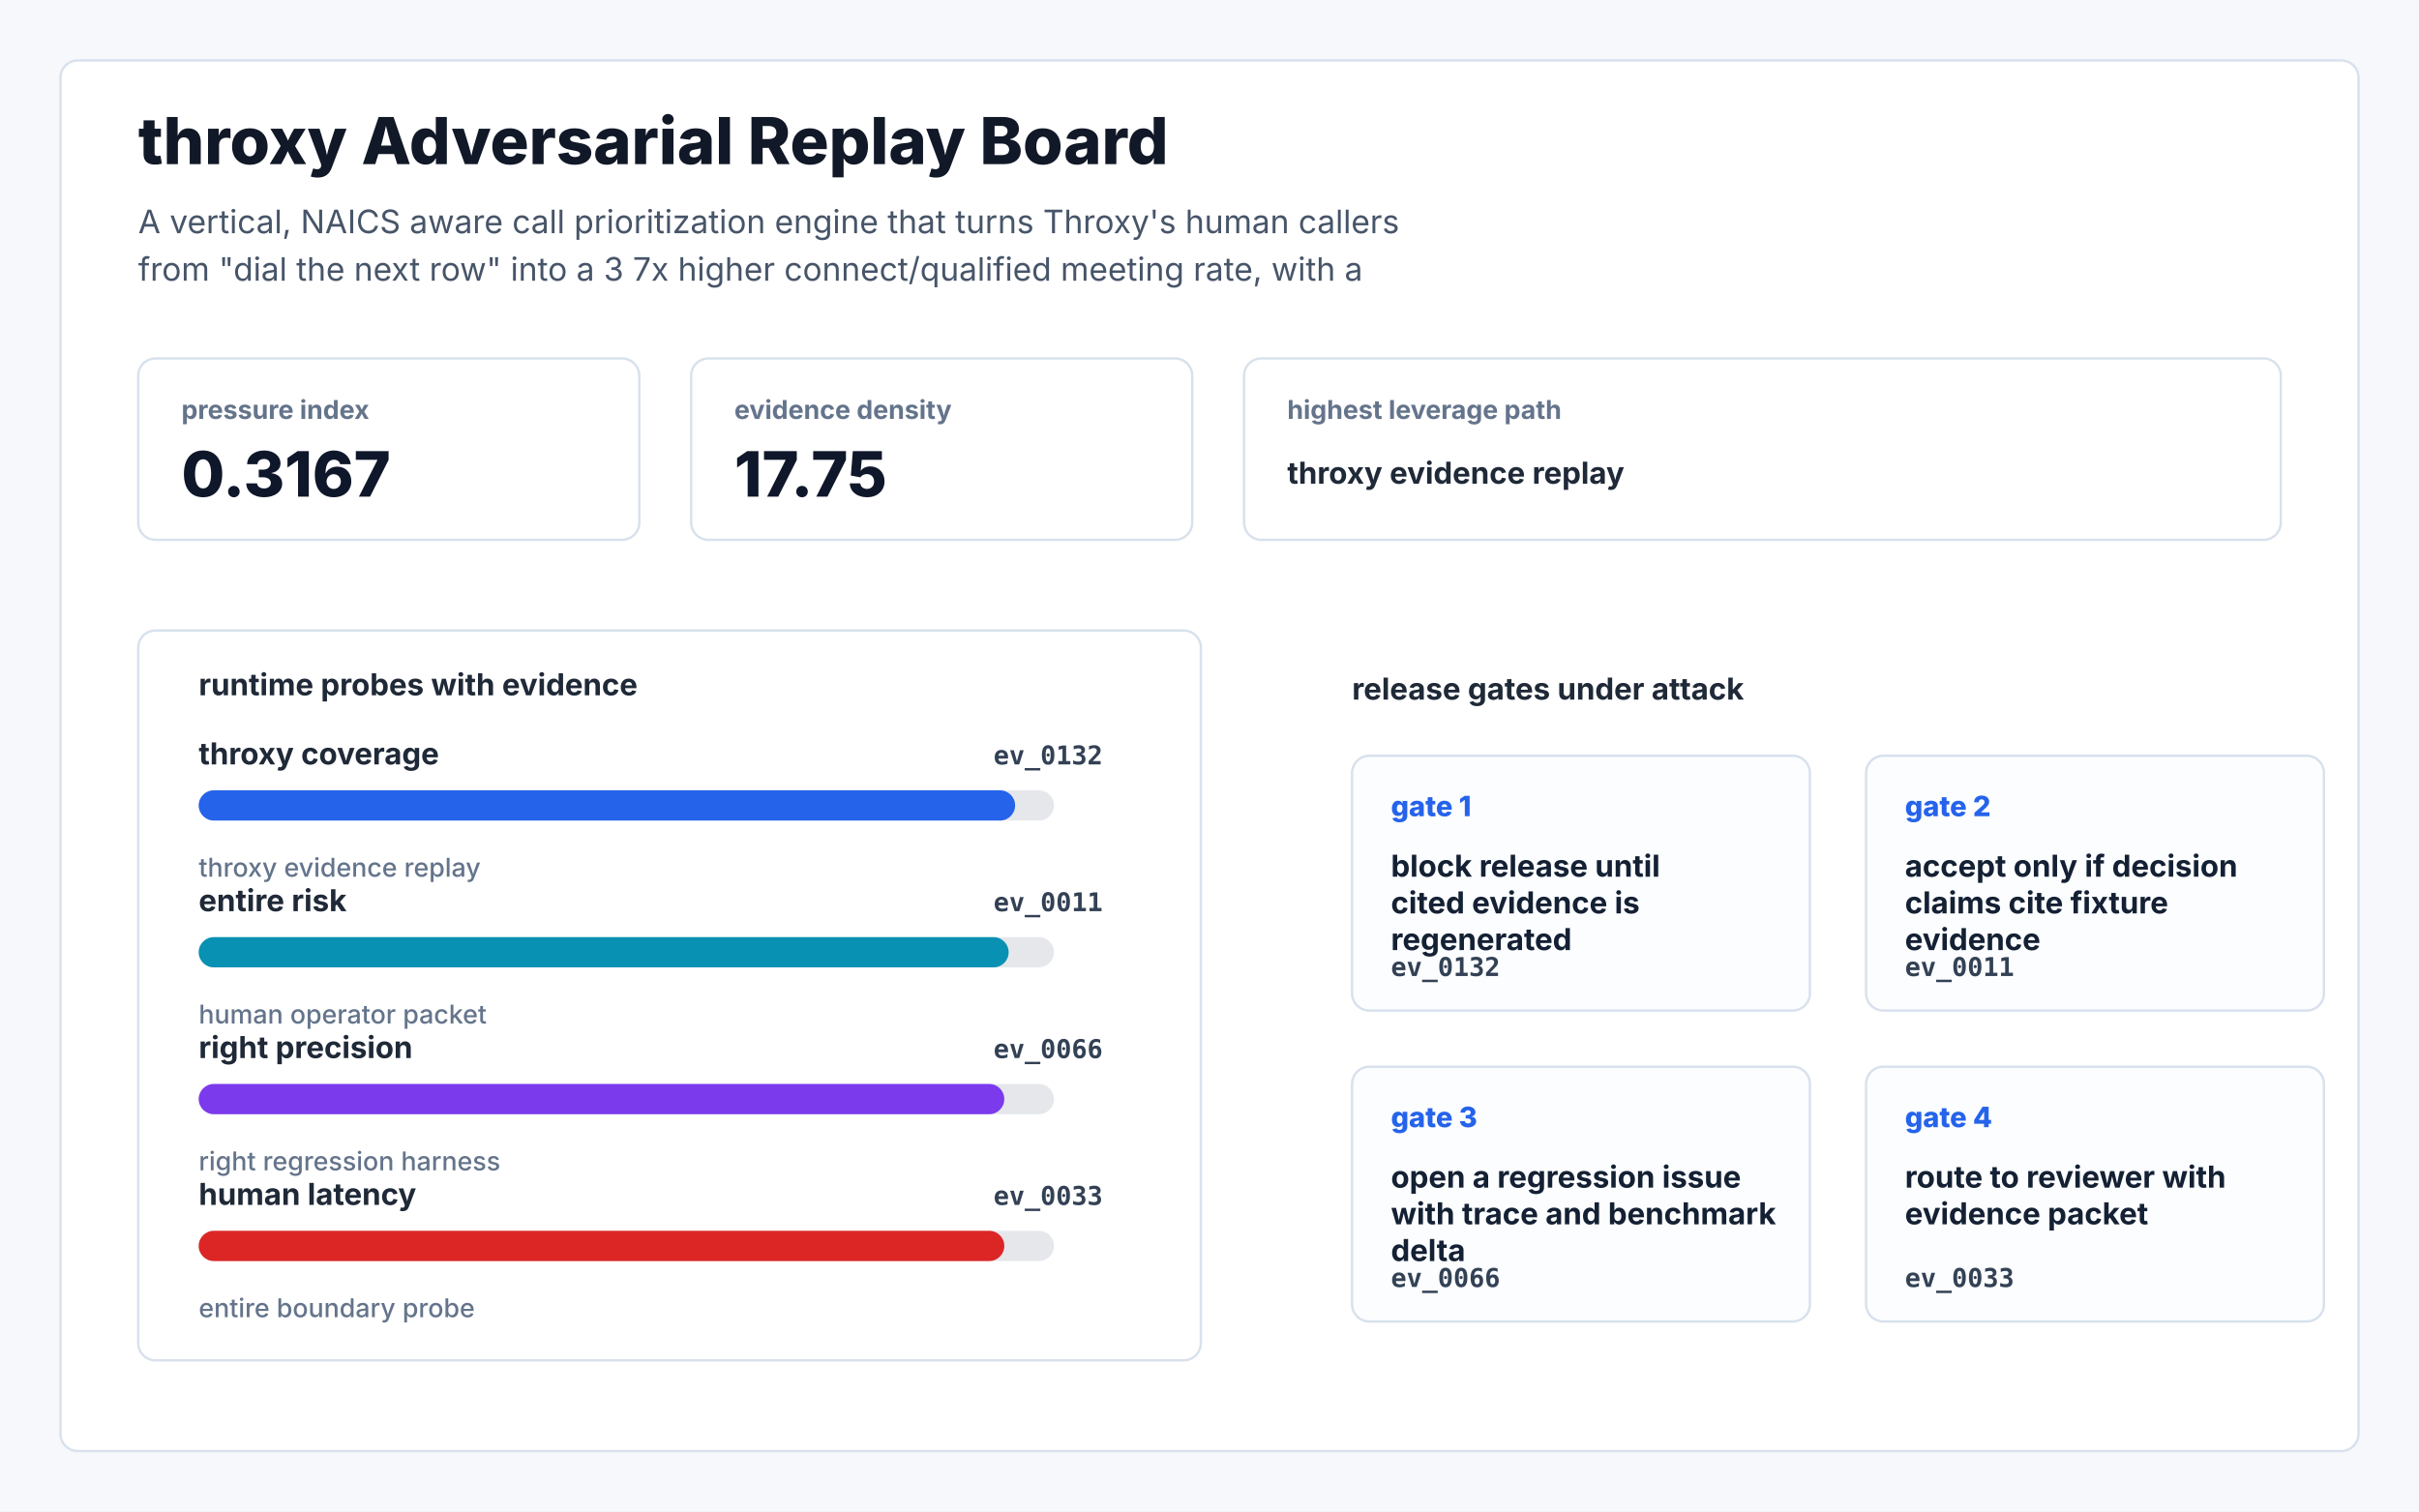
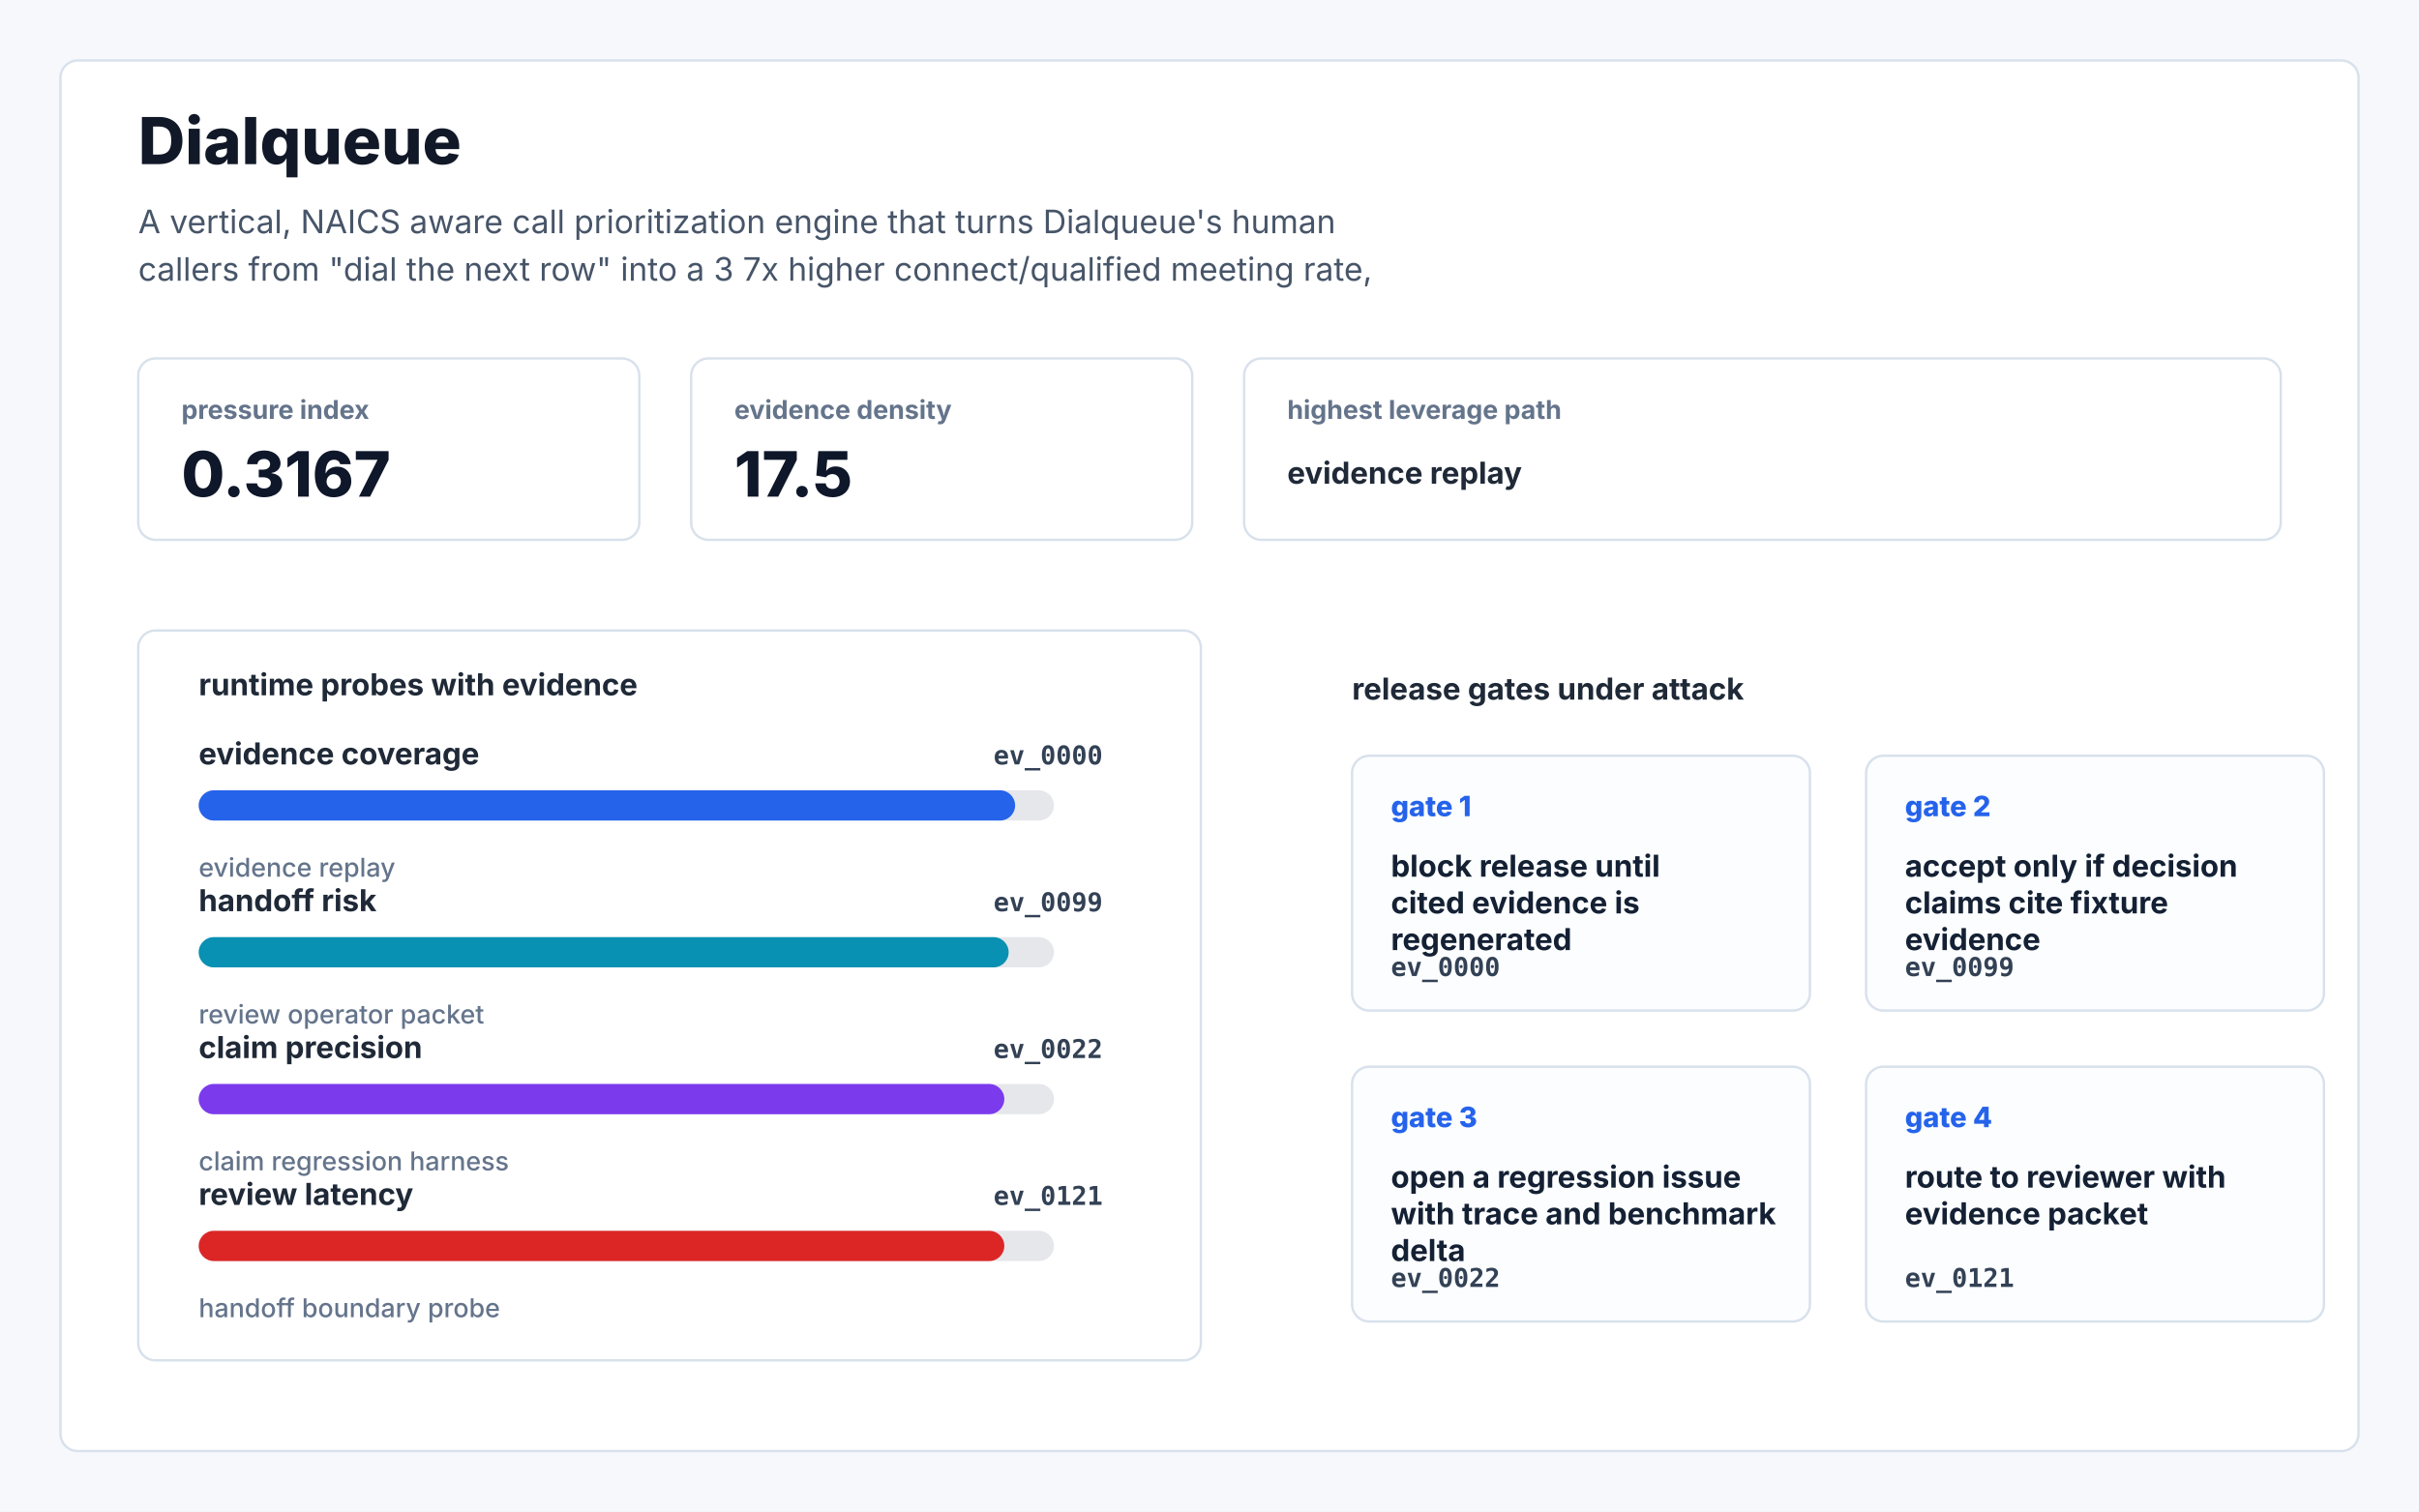
- <svg xmlns="http://www.w3.org/2000/svg" width="1120" height="700" viewBox="0 0 1120 700" role="img" aria-label="throxy visual evidence dashboard">
+ <svg xmlns="http://www.w3.org/2000/svg" width="1120" height="700" viewBox="0 0 1120 700" role="img" aria-label="Dialqueue visual evidence dashboard">
  <defs>
    <style>
      .bg { fill:#f7f8fb; }
      .panel { fill:#ffffff; stroke:#d8e1ec; stroke-width:1.1; }
      .card { fill:#ffffff; stroke:#d8e1ec; stroke-width:1.1; }
      .actioncard { fill:#fbfdff; stroke:#d8e1ec; stroke-width:1.1; }
      .title { font:760 30px -apple-system,BlinkMacSystemFont,"Segoe UI",sans-serif; fill:#111827; }
      .sub { font:420 15px -apple-system,BlinkMacSystemFont,"Segoe UI",sans-serif; fill:#475569; }
      .label { font:700 14px -apple-system,BlinkMacSystemFont,"Segoe UI",sans-serif; fill:#1f2937; }
      .caption { font:500 12px -apple-system,BlinkMacSystemFont,"Segoe UI",sans-serif; fill:#64748b; }
      .small { font:650 12px -apple-system,BlinkMacSystemFont,"Segoe UI",sans-serif; fill:#64748b; }
      .metric { font:780 29px -apple-system,BlinkMacSystemFont,"Segoe UI",sans-serif; fill:#0f172a; }
      .rank { font:760 13px -apple-system,BlinkMacSystemFont,"Segoe UI",sans-serif; fill:#2563eb; }
      .cardtext { font:650 14px -apple-system,BlinkMacSystemFont,"Segoe UI",sans-serif; fill:#142033; }
      .mono { font:700 12px ui-monospace,SFMono-Regular,Menlo,monospace; fill:#334155; }
    </style>
  </defs>
  <rect class="bg" width="1120" height="700" />
  <rect class="panel" x="28" y="28" width="1064" height="644" rx="8" />
-   <text class="title" x="64" y="76">throxy Adversarial Replay Board</text>
+   <text class="title" x="64" y="76">Dialqueue</text>
  <text class="sub" x="64" y="108">
-     <tspan x="64" dy="0">A vertical, NAICS aware call prioritization engine that turns Throxy's human callers</tspan>
-     <tspan x="64" dy="22">from "dial the next row" into a 3 7x higher connect/qualified meeting rate, with a</tspan>
+     <tspan x="64" dy="0">A vertical, NAICS aware call prioritization engine that turns Dialqueue's human</tspan>
+     <tspan x="64" dy="22">callers from "dial the next row" into a 3 7x higher connect/qualified meeting rate,</tspan>
  </text>
  <rect class="card" x="64" y="166" width="232" height="84" rx="8" />
  <text class="small" x="84" y="194">pressure index</text>
  <text class="metric" x="84" y="230">0.3167</text>
  <rect class="card" x="320" y="166" width="232" height="84" rx="8" />
  <text class="small" x="340" y="194">evidence density</text>
-   <text class="metric" x="340" y="230">17.75</text>
+   <text class="metric" x="340" y="230">17.5</text>
  <rect class="card" x="576" y="166" width="480" height="84" rx="8" />
  <text class="small" x="596" y="194">highest leverage path</text>
  <text class="label" x="596" y="224">
-     <tspan x="596" dy="0">throxy evidence replay</tspan>
+     <tspan x="596" dy="0">evidence replay</tspan>
  </text>
  <rect class="card" x="64" y="292" width="492" height="338" rx="8" />
  <text class="label" x="92" y="322">runtime probes with evidence</text>
-   <text x="92" y="354" class="label">throxy coverage</text>
-   <text x="460" y="354" class="mono">ev_0132</text>
+   <text x="92" y="354" class="label">evidence coverage</text>
+   <text x="460" y="354" class="mono">ev_0000</text>
  <rect x="92" y="366" width="396" height="14" rx="7" fill="#e5e7eb" />
  <rect x="92" y="366" width="378" height="14" rx="7" fill="#2563eb" />
-   <text x="92" y="406" class="caption">throxy evidence replay</text>
-   <text x="92" y="422" class="label">entire risk</text>
-   <text x="460" y="422" class="mono">ev_0011</text>
+   <text x="92" y="406" class="caption">evidence replay</text>
+   <text x="92" y="422" class="label">handoff risk</text>
+   <text x="460" y="422" class="mono">ev_0099</text>
  <rect x="92" y="434" width="396" height="14" rx="7" fill="#e5e7eb" />
  <rect x="92" y="434" width="375" height="14" rx="7" fill="#0891b2" />
-   <text x="92" y="474" class="caption">human operator packet</text>
-   <text x="92" y="490" class="label">right precision</text>
-   <text x="460" y="490" class="mono">ev_0066</text>
+   <text x="92" y="474" class="caption">review operator packet</text>
+   <text x="92" y="490" class="label">claim precision</text>
+   <text x="460" y="490" class="mono">ev_0022</text>
  <rect x="92" y="502" width="396" height="14" rx="7" fill="#e5e7eb" />
  <rect x="92" y="502" width="373" height="14" rx="7" fill="#7c3aed" />
-   <text x="92" y="542" class="caption">right regression harness</text>
-   <text x="92" y="558" class="label">human latency</text>
-   <text x="460" y="558" class="mono">ev_0033</text>
+   <text x="92" y="542" class="caption">claim regression harness</text>
+   <text x="92" y="558" class="label">review latency</text>
+   <text x="460" y="558" class="mono">ev_0121</text>
  <rect x="92" y="570" width="396" height="14" rx="7" fill="#e5e7eb" />
  <rect x="92" y="570" width="373" height="14" rx="7" fill="#dc2626" />
-   <text x="92" y="610" class="caption">entire boundary probe</text>
+   <text x="92" y="610" class="caption">handoff boundary probe</text>
  <text class="label" x="626" y="324">release gates under attack</text>
  <rect class="actioncard" x="626" y="350" width="212" height="118" rx="8" />
  <text class="rank" x="644" y="378">gate 1</text>
  <text class="cardtext" x="644" y="406">
    <tspan x="644" dy="0">block release until</tspan>
    <tspan x="644" dy="17">cited evidence is</tspan>
    <tspan x="644" dy="17">regenerated</tspan>
  </text>
-   <text class="mono" x="644" y="452">ev_0132</text>
+   <text class="mono" x="644" y="452">ev_0000</text>
  <rect class="actioncard" x="864" y="350" width="212" height="118" rx="8" />
  <text class="rank" x="882" y="378">gate 2</text>
  <text class="cardtext" x="882" y="406">
    <tspan x="882" dy="0">accept only if decision</tspan>
    <tspan x="882" dy="17">claims cite fixture</tspan>
    <tspan x="882" dy="17">evidence</tspan>
  </text>
-   <text class="mono" x="882" y="452">ev_0011</text>
+   <text class="mono" x="882" y="452">ev_0099</text>
  <rect class="actioncard" x="626" y="494" width="212" height="118" rx="8" />
  <text class="rank" x="644" y="522">gate 3</text>
  <text class="cardtext" x="644" y="550">
    <tspan x="644" dy="0">open a regression issue</tspan>
    <tspan x="644" dy="17">with trace and benchmark</tspan>
    <tspan x="644" dy="17">delta</tspan>
  </text>
-   <text class="mono" x="644" y="596">ev_0066</text>
+   <text class="mono" x="644" y="596">ev_0022</text>
  <rect class="actioncard" x="864" y="494" width="212" height="118" rx="8" />
  <text class="rank" x="882" y="522">gate 4</text>
  <text class="cardtext" x="882" y="550">
    <tspan x="882" dy="0">route to reviewer with</tspan>
    <tspan x="882" dy="17">evidence packet</tspan>
  </text>
-   <text class="mono" x="882" y="596">ev_0033</text>
+   <text class="mono" x="882" y="596">ev_0121</text>
</svg>
